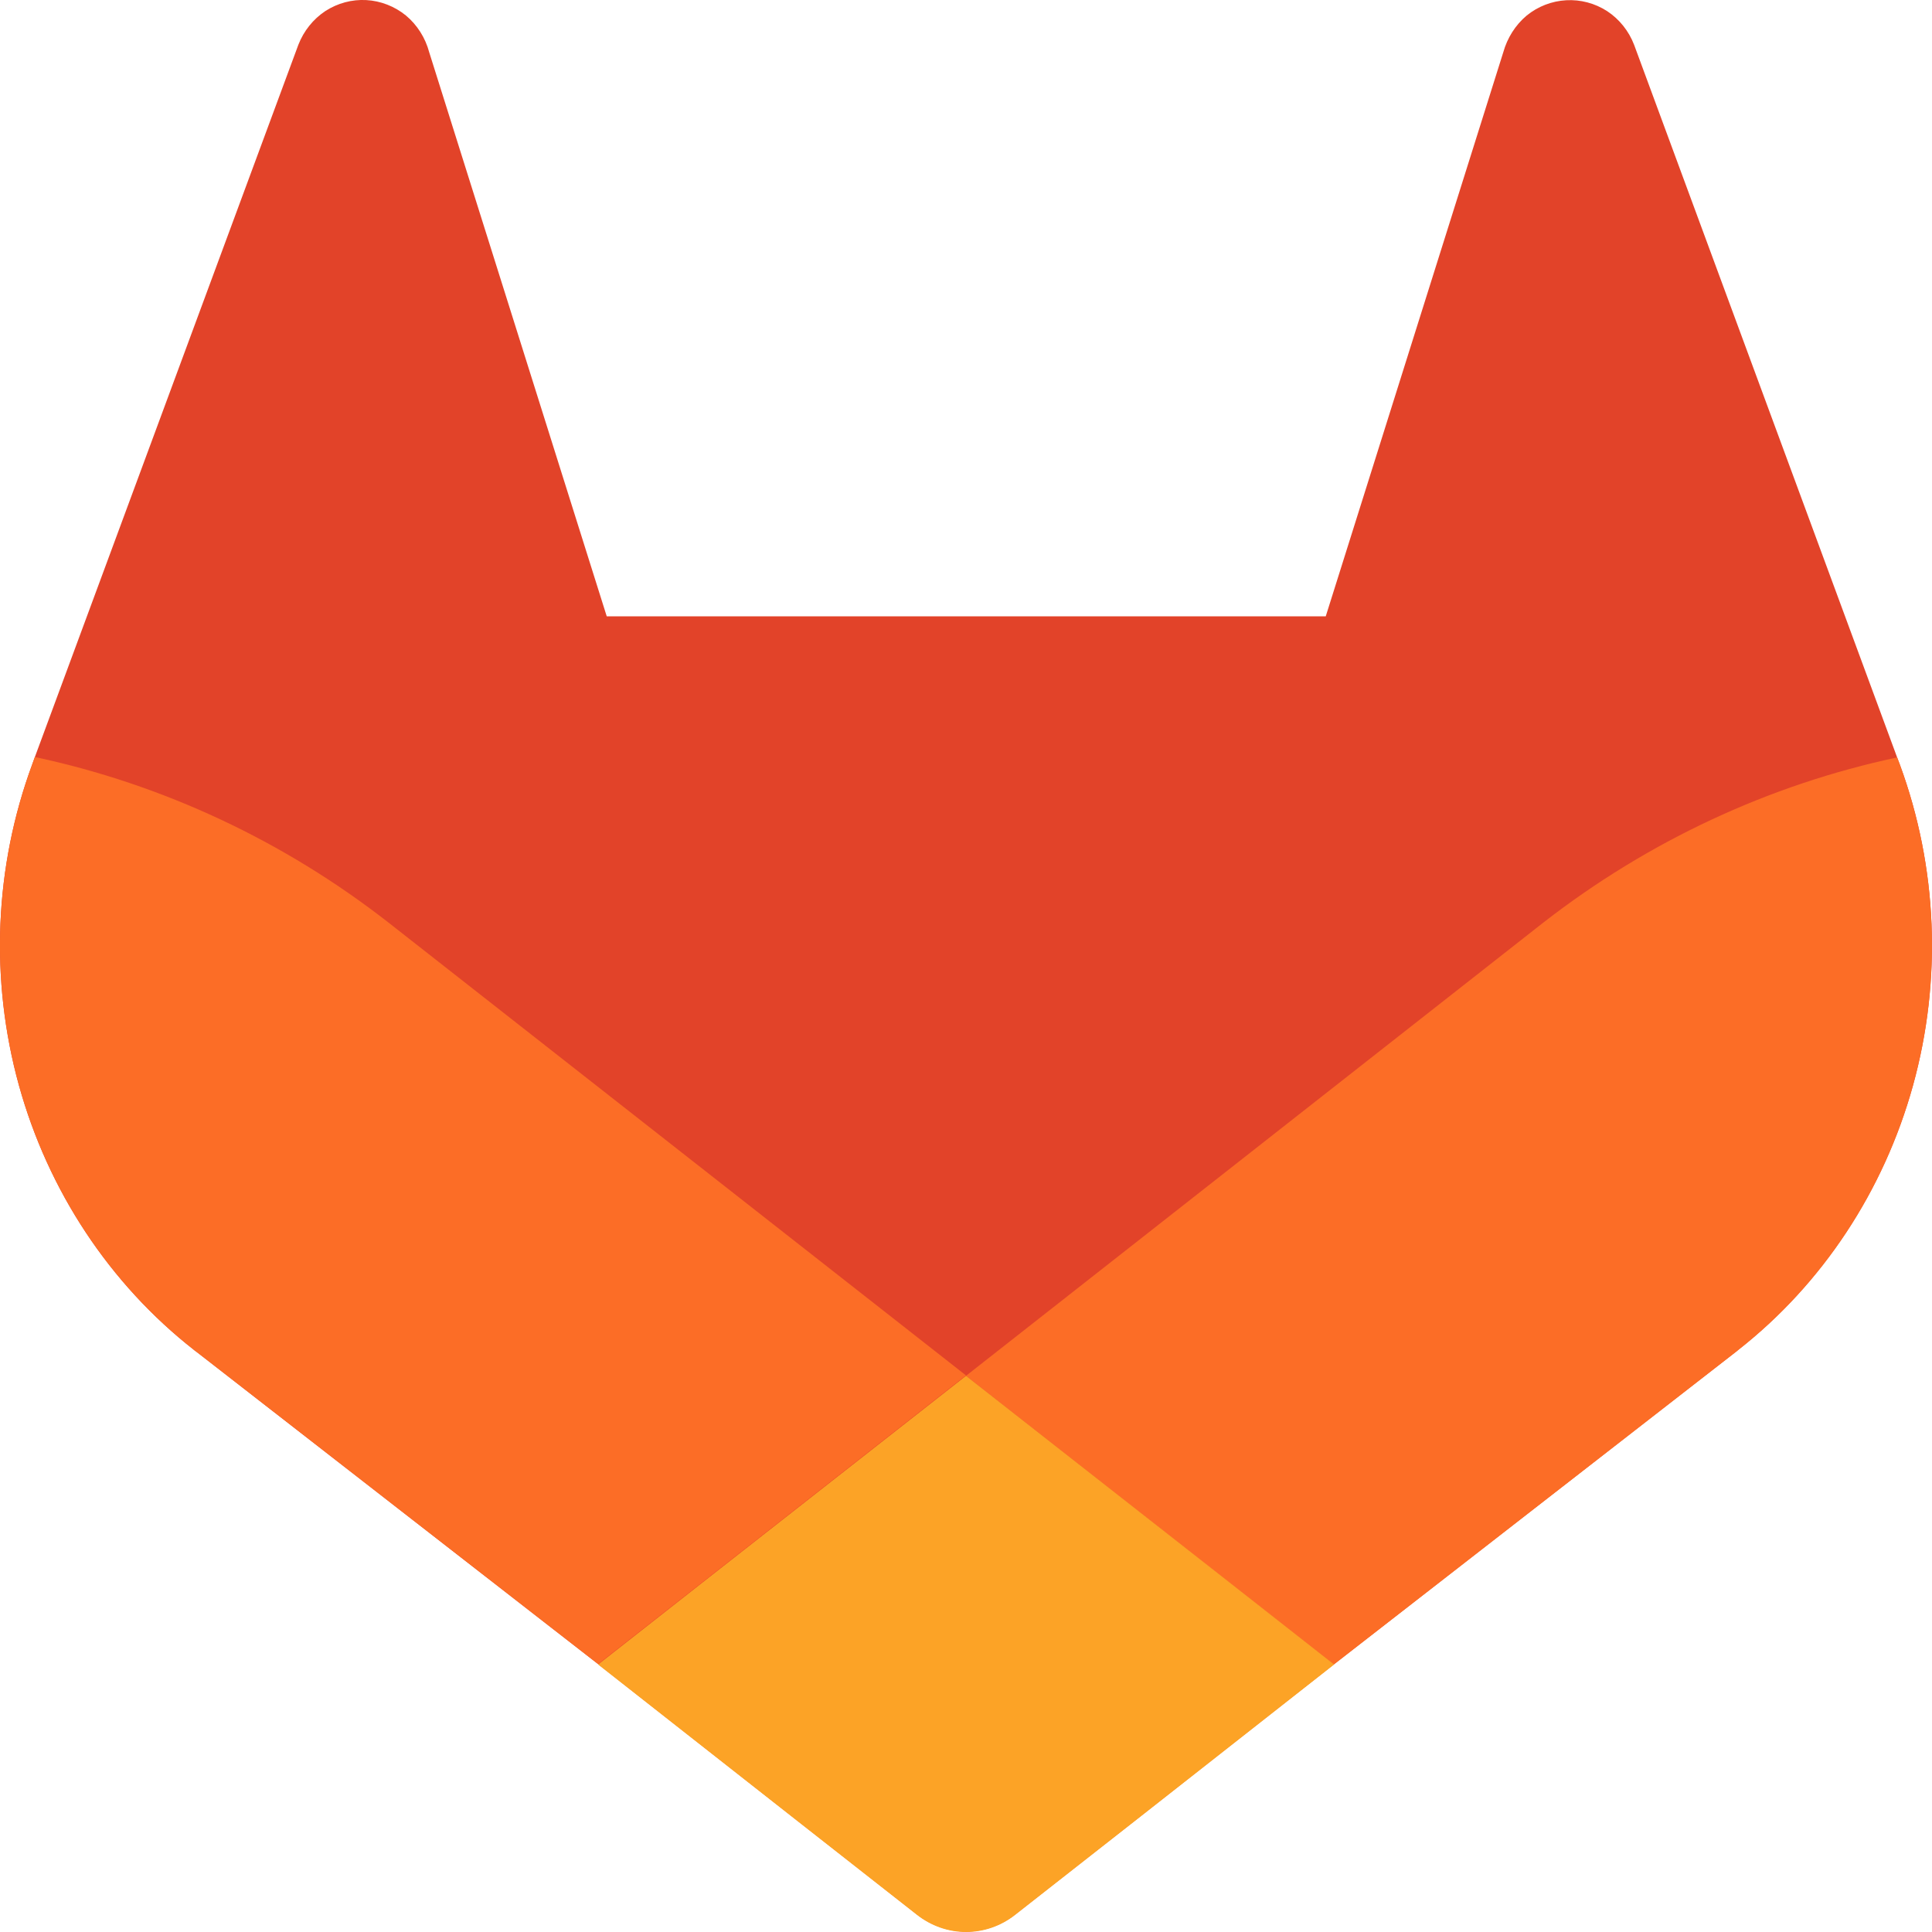
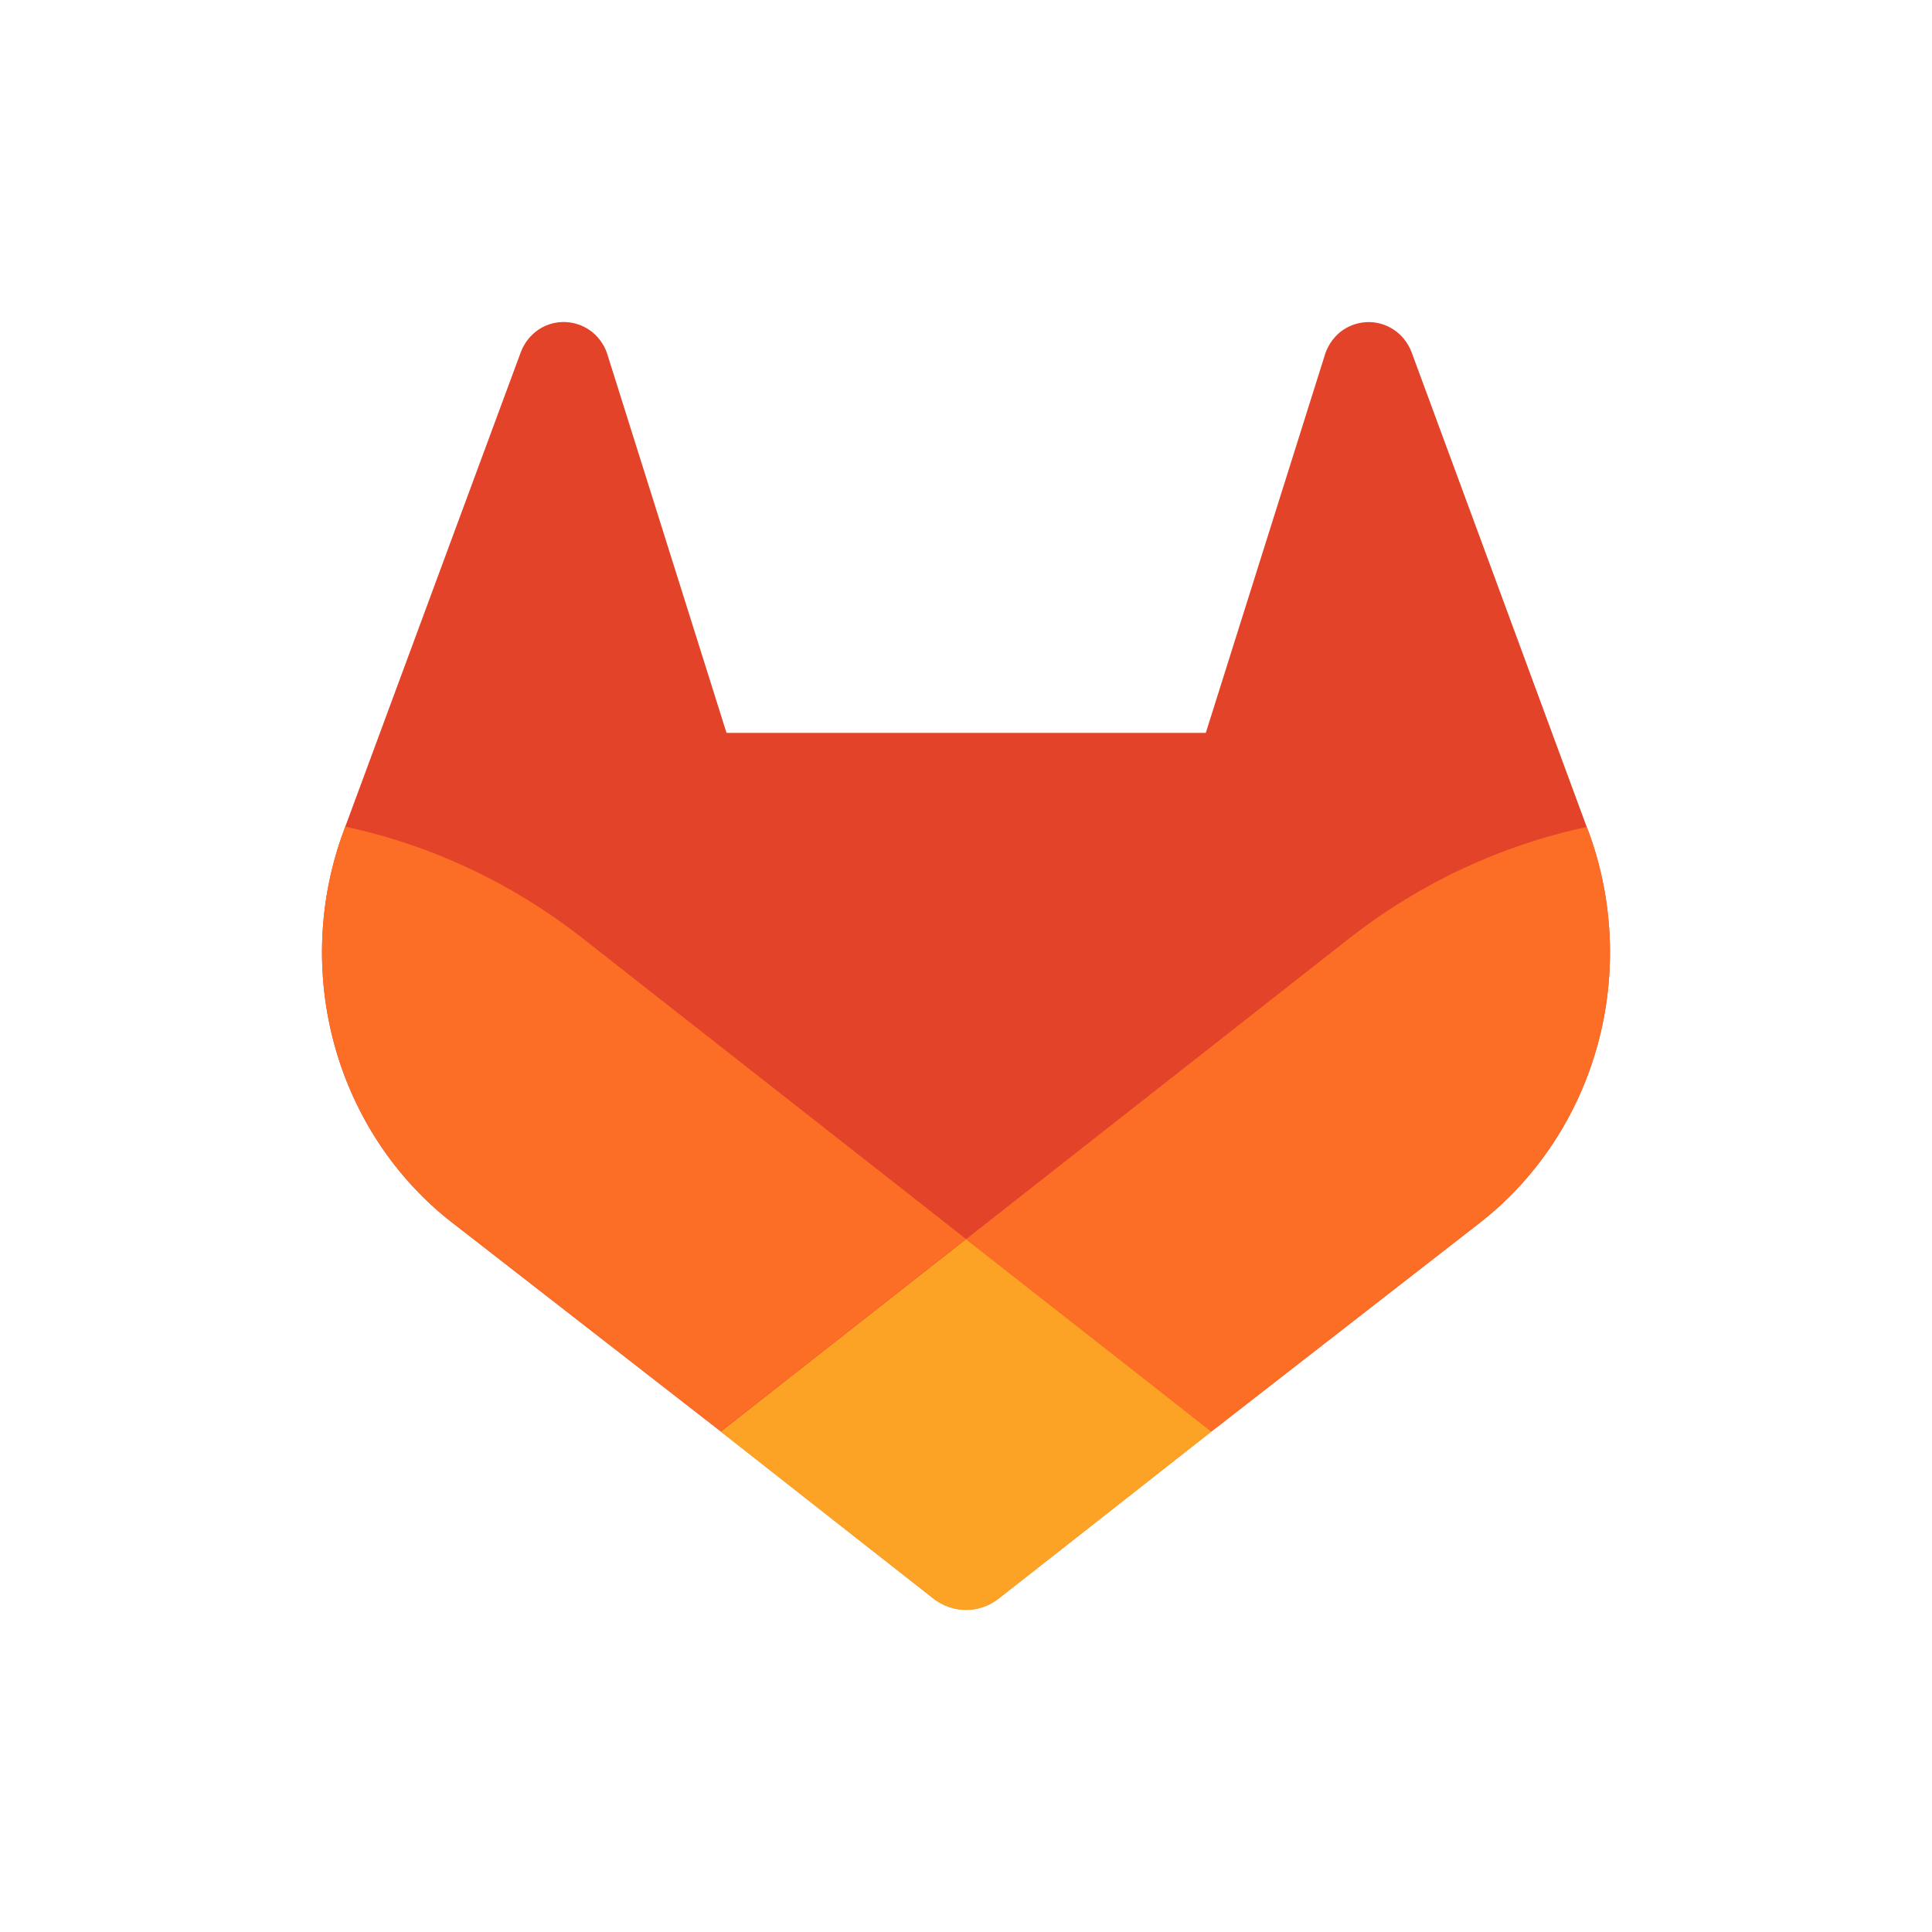
<svg xmlns="http://www.w3.org/2000/svg" width="24" height="24" viewBox="0 0 24 24" fill="none">
-   <path d="M23.601 9.499L23.567 9.409L20.3 0.558C20.234 0.385 20.116 0.238 19.964 0.138C19.812 0.04 19.634 -0.007 19.456 0.003C19.277 0.013 19.105 0.079 18.964 0.194C18.825 0.311 18.724 0.471 18.674 0.65L16.469 7.656H7.537L5.332 0.65C5.284 0.47 5.183 0.31 5.042 0.192C4.901 0.078 4.729 0.011 4.551 0.001C4.372 -0.009 4.194 0.039 4.042 0.137C3.891 0.237 3.773 0.384 3.706 0.557L0.433 9.404L0.401 9.493C-0.07 10.769 -0.128 12.169 0.235 13.482C0.598 14.794 1.362 15.949 2.413 16.772L2.424 16.781L2.454 16.803L7.43 20.672L9.892 22.606L11.391 23.782C11.567 23.92 11.781 23.995 12.001 23.995C12.222 23.995 12.436 23.92 12.611 23.782L14.111 22.606L16.573 20.672L21.579 16.78L21.591 16.769C22.639 15.947 23.401 14.793 23.764 13.482C24.126 12.171 24.069 10.773 23.601 9.499Z" fill="#E24329" />
-   <path d="M23.601 9.499L23.567 9.409C21.975 9.748 20.475 10.448 19.174 11.459L12 17.091C14.443 19.01 16.57 20.677 16.57 20.677L21.576 16.785L21.589 16.774C22.638 15.952 23.401 14.797 23.764 13.485C24.127 12.173 24.07 10.774 23.601 9.499Z" fill="#FC6D26" />
-   <path d="M7.43 20.677L9.892 22.611L11.391 23.787C11.567 23.925 11.781 24 12.001 24C12.222 24 12.436 23.925 12.611 23.787L14.111 22.611L16.573 20.677C16.573 20.677 14.443 19.005 12 17.091C9.557 19.005 7.43 20.677 7.43 20.677Z" fill="#FCA326" />
-   <path d="M4.824 11.459C3.525 10.446 2.025 9.744 0.433 9.404L0.401 9.493C-0.07 10.769 -0.128 12.169 0.235 13.482C0.598 14.794 1.362 15.949 2.413 16.772L2.424 16.781L2.454 16.803L7.43 20.672C7.43 20.672 9.554 19.005 12 17.086L4.824 11.459Z" fill="#FC6D26" />
+   <path d="M19.734 10.332L19.711 10.273L17.534 4.372C17.489 4.257 17.411 4.158 17.309 4.092C17.208 4.027 17.09 3.995 16.971 4.002C16.851 4.008 16.737 4.053 16.643 4.129C16.55 4.208 16.482 4.314 16.45 4.434L14.979 9.104H9.025L7.555 4.434C7.523 4.313 7.455 4.206 7.361 4.128C7.267 4.052 7.153 4.008 7.034 4.001C6.915 3.994 6.796 4.026 6.695 4.091C6.594 4.158 6.515 4.256 6.471 4.371L4.289 10.269L4.267 10.329C3.954 11.179 3.915 12.113 4.157 12.988C4.399 13.863 4.908 14.633 5.608 15.181L5.616 15.187L5.636 15.202L8.953 17.781L10.595 19.071L11.594 19.855C11.711 19.947 11.854 19.997 12.001 19.997C12.148 19.997 12.29 19.947 12.407 19.855L13.407 19.071L15.048 17.781L18.386 15.186L18.394 15.18C19.093 14.631 19.601 13.862 19.843 12.988C20.084 12.114 20.046 11.182 19.734 10.332Z" fill="#E24329" />
+   <path d="M19.734 10.332L19.711 10.273C18.65 10.499 17.65 10.966 16.783 11.639L12 15.394C13.629 16.673 15.047 17.785 15.047 17.785L18.384 15.19L18.392 15.183C19.092 14.634 19.601 13.865 19.843 12.99C20.085 12.115 20.047 11.183 19.734 10.332Z" fill="#FC6D26" />
+   <path d="M8.953 17.785L10.595 19.074L11.594 19.858C11.711 19.95 11.854 20 12.001 20C12.148 20 12.29 19.95 12.407 19.858L13.407 19.074L15.048 17.785C15.048 17.785 13.629 16.67 12 15.394C10.371 16.67 8.953 17.785 8.953 17.785Z" fill="#FCA326" />
+   <path d="M7.216 11.639C6.35 10.964 5.35 10.496 4.289 10.269L4.267 10.329C3.954 11.179 3.915 12.113 4.157 12.988C4.399 13.863 4.908 14.633 5.608 15.181L5.616 15.187L5.636 15.202L8.953 17.781C8.953 17.781 10.37 16.67 12 15.391L7.216 11.639Z" fill="#FC6D26" />
</svg>
